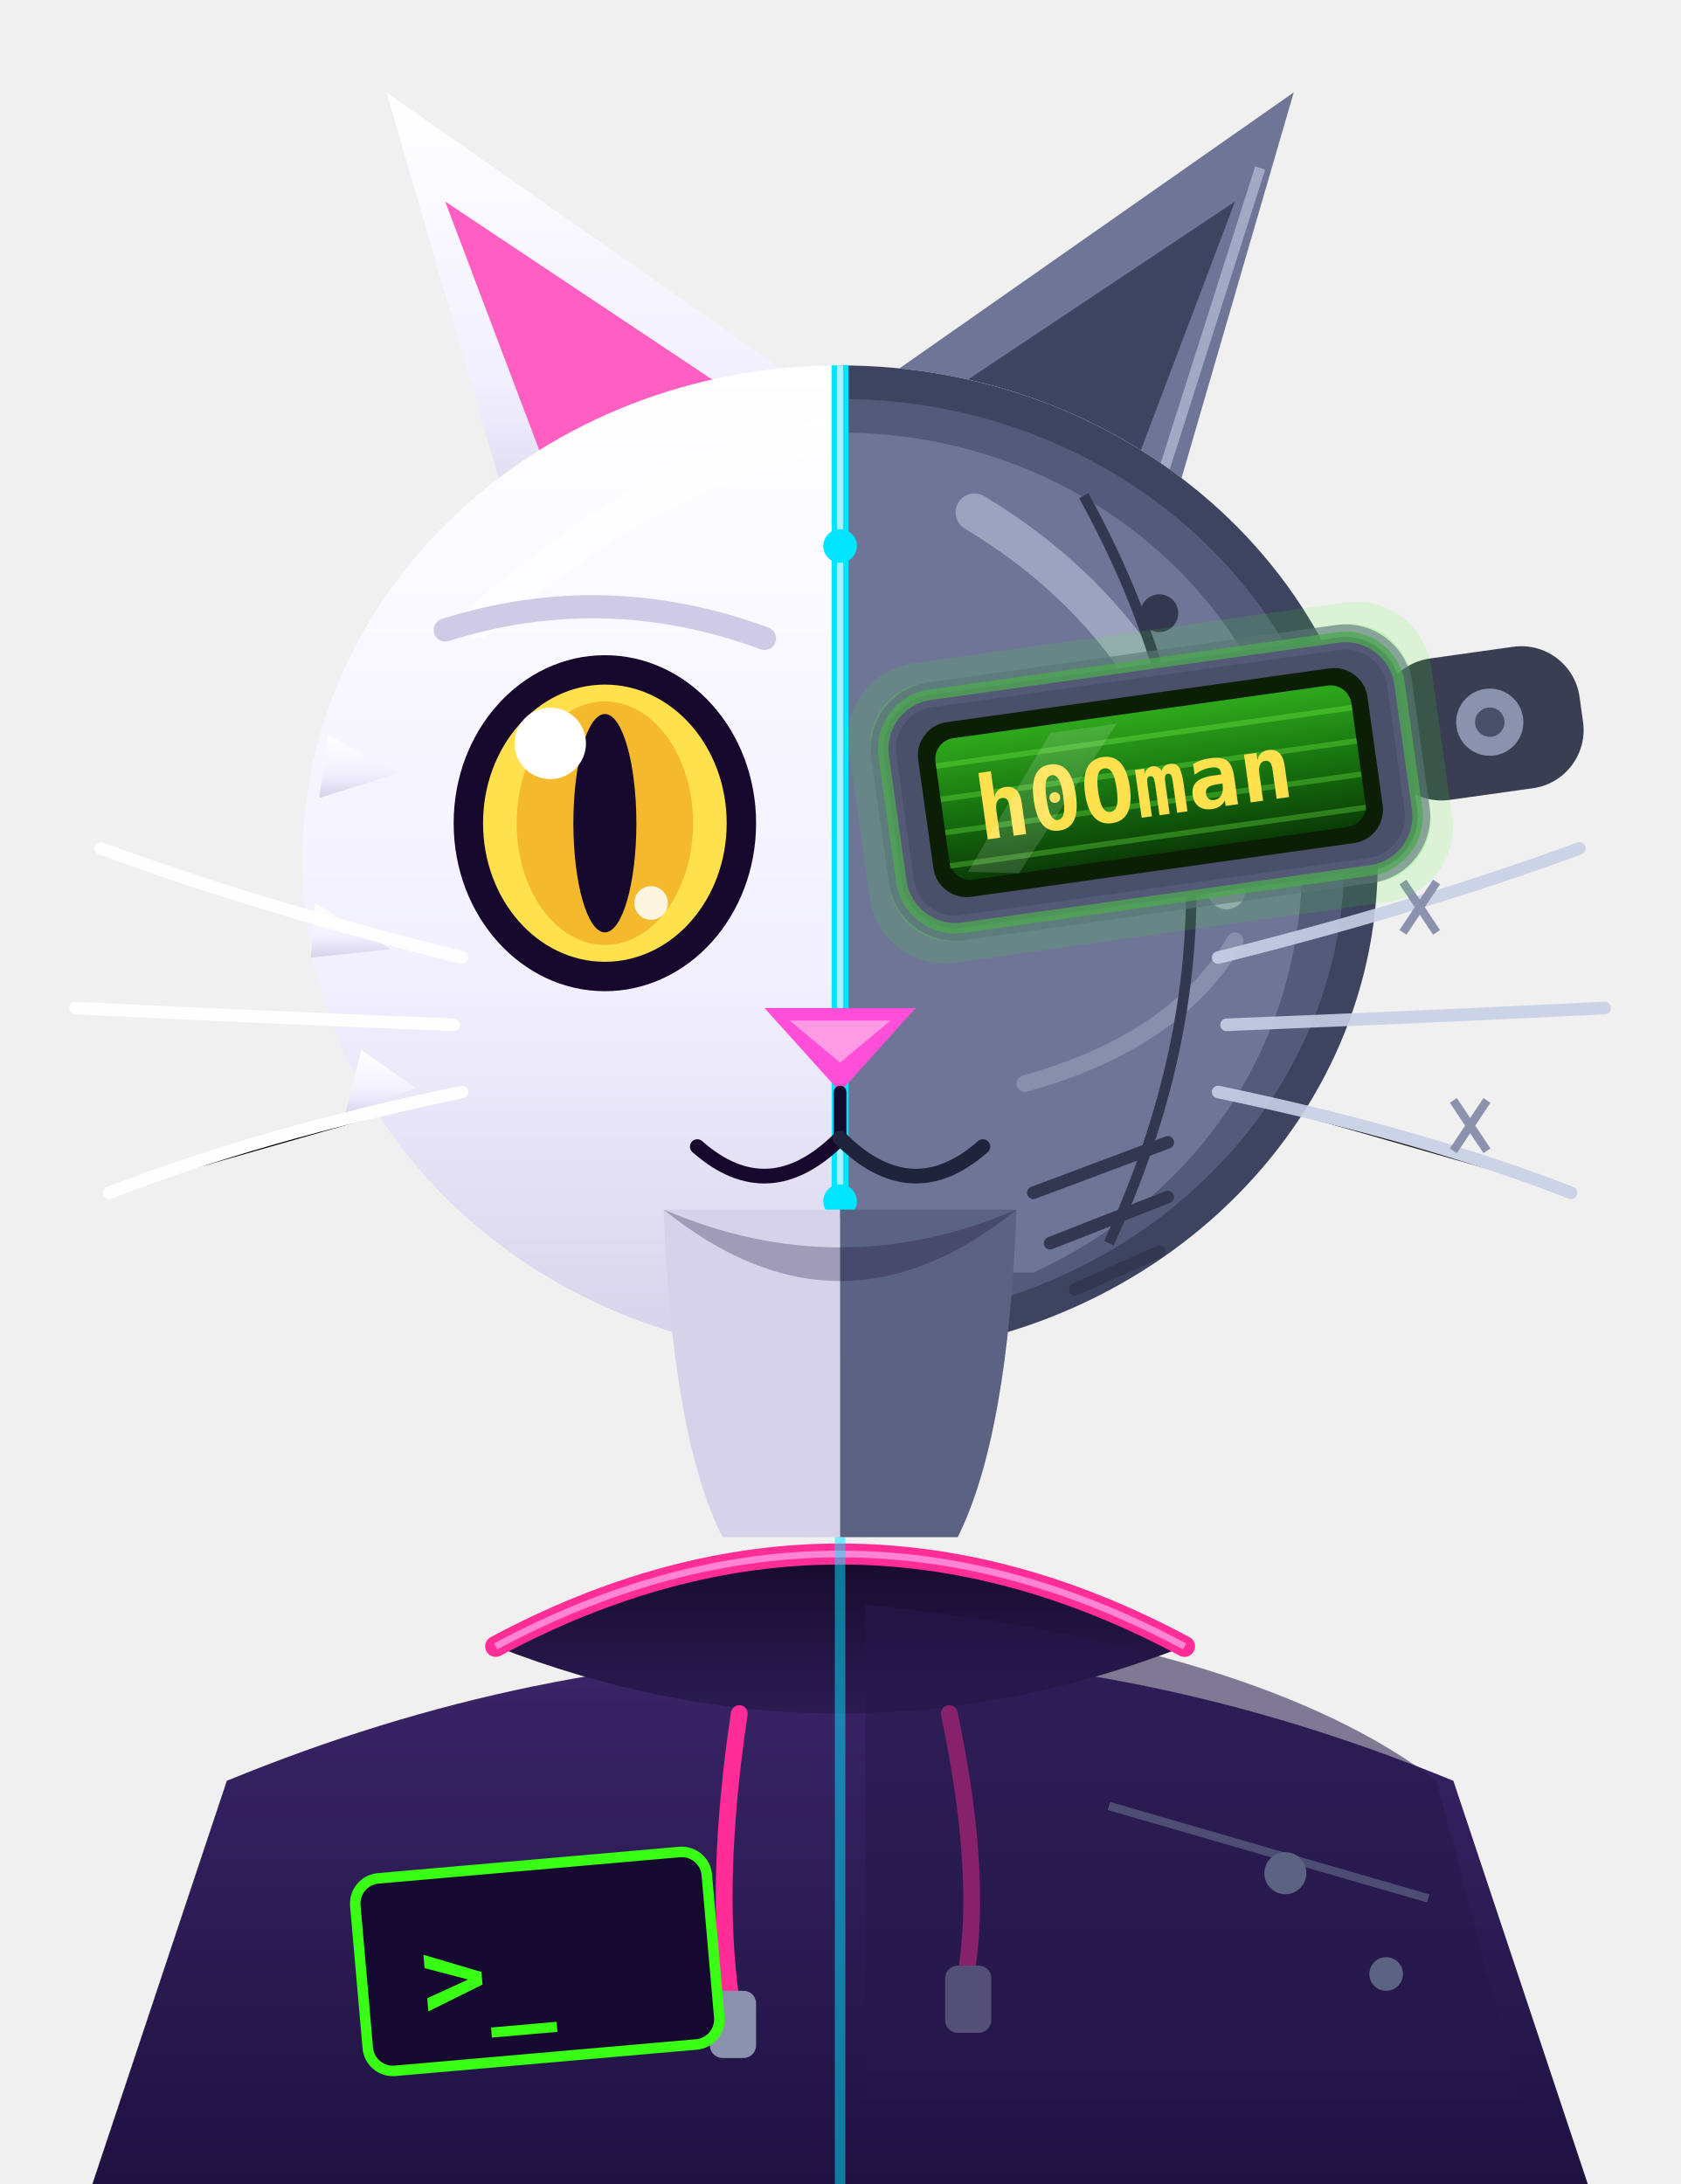
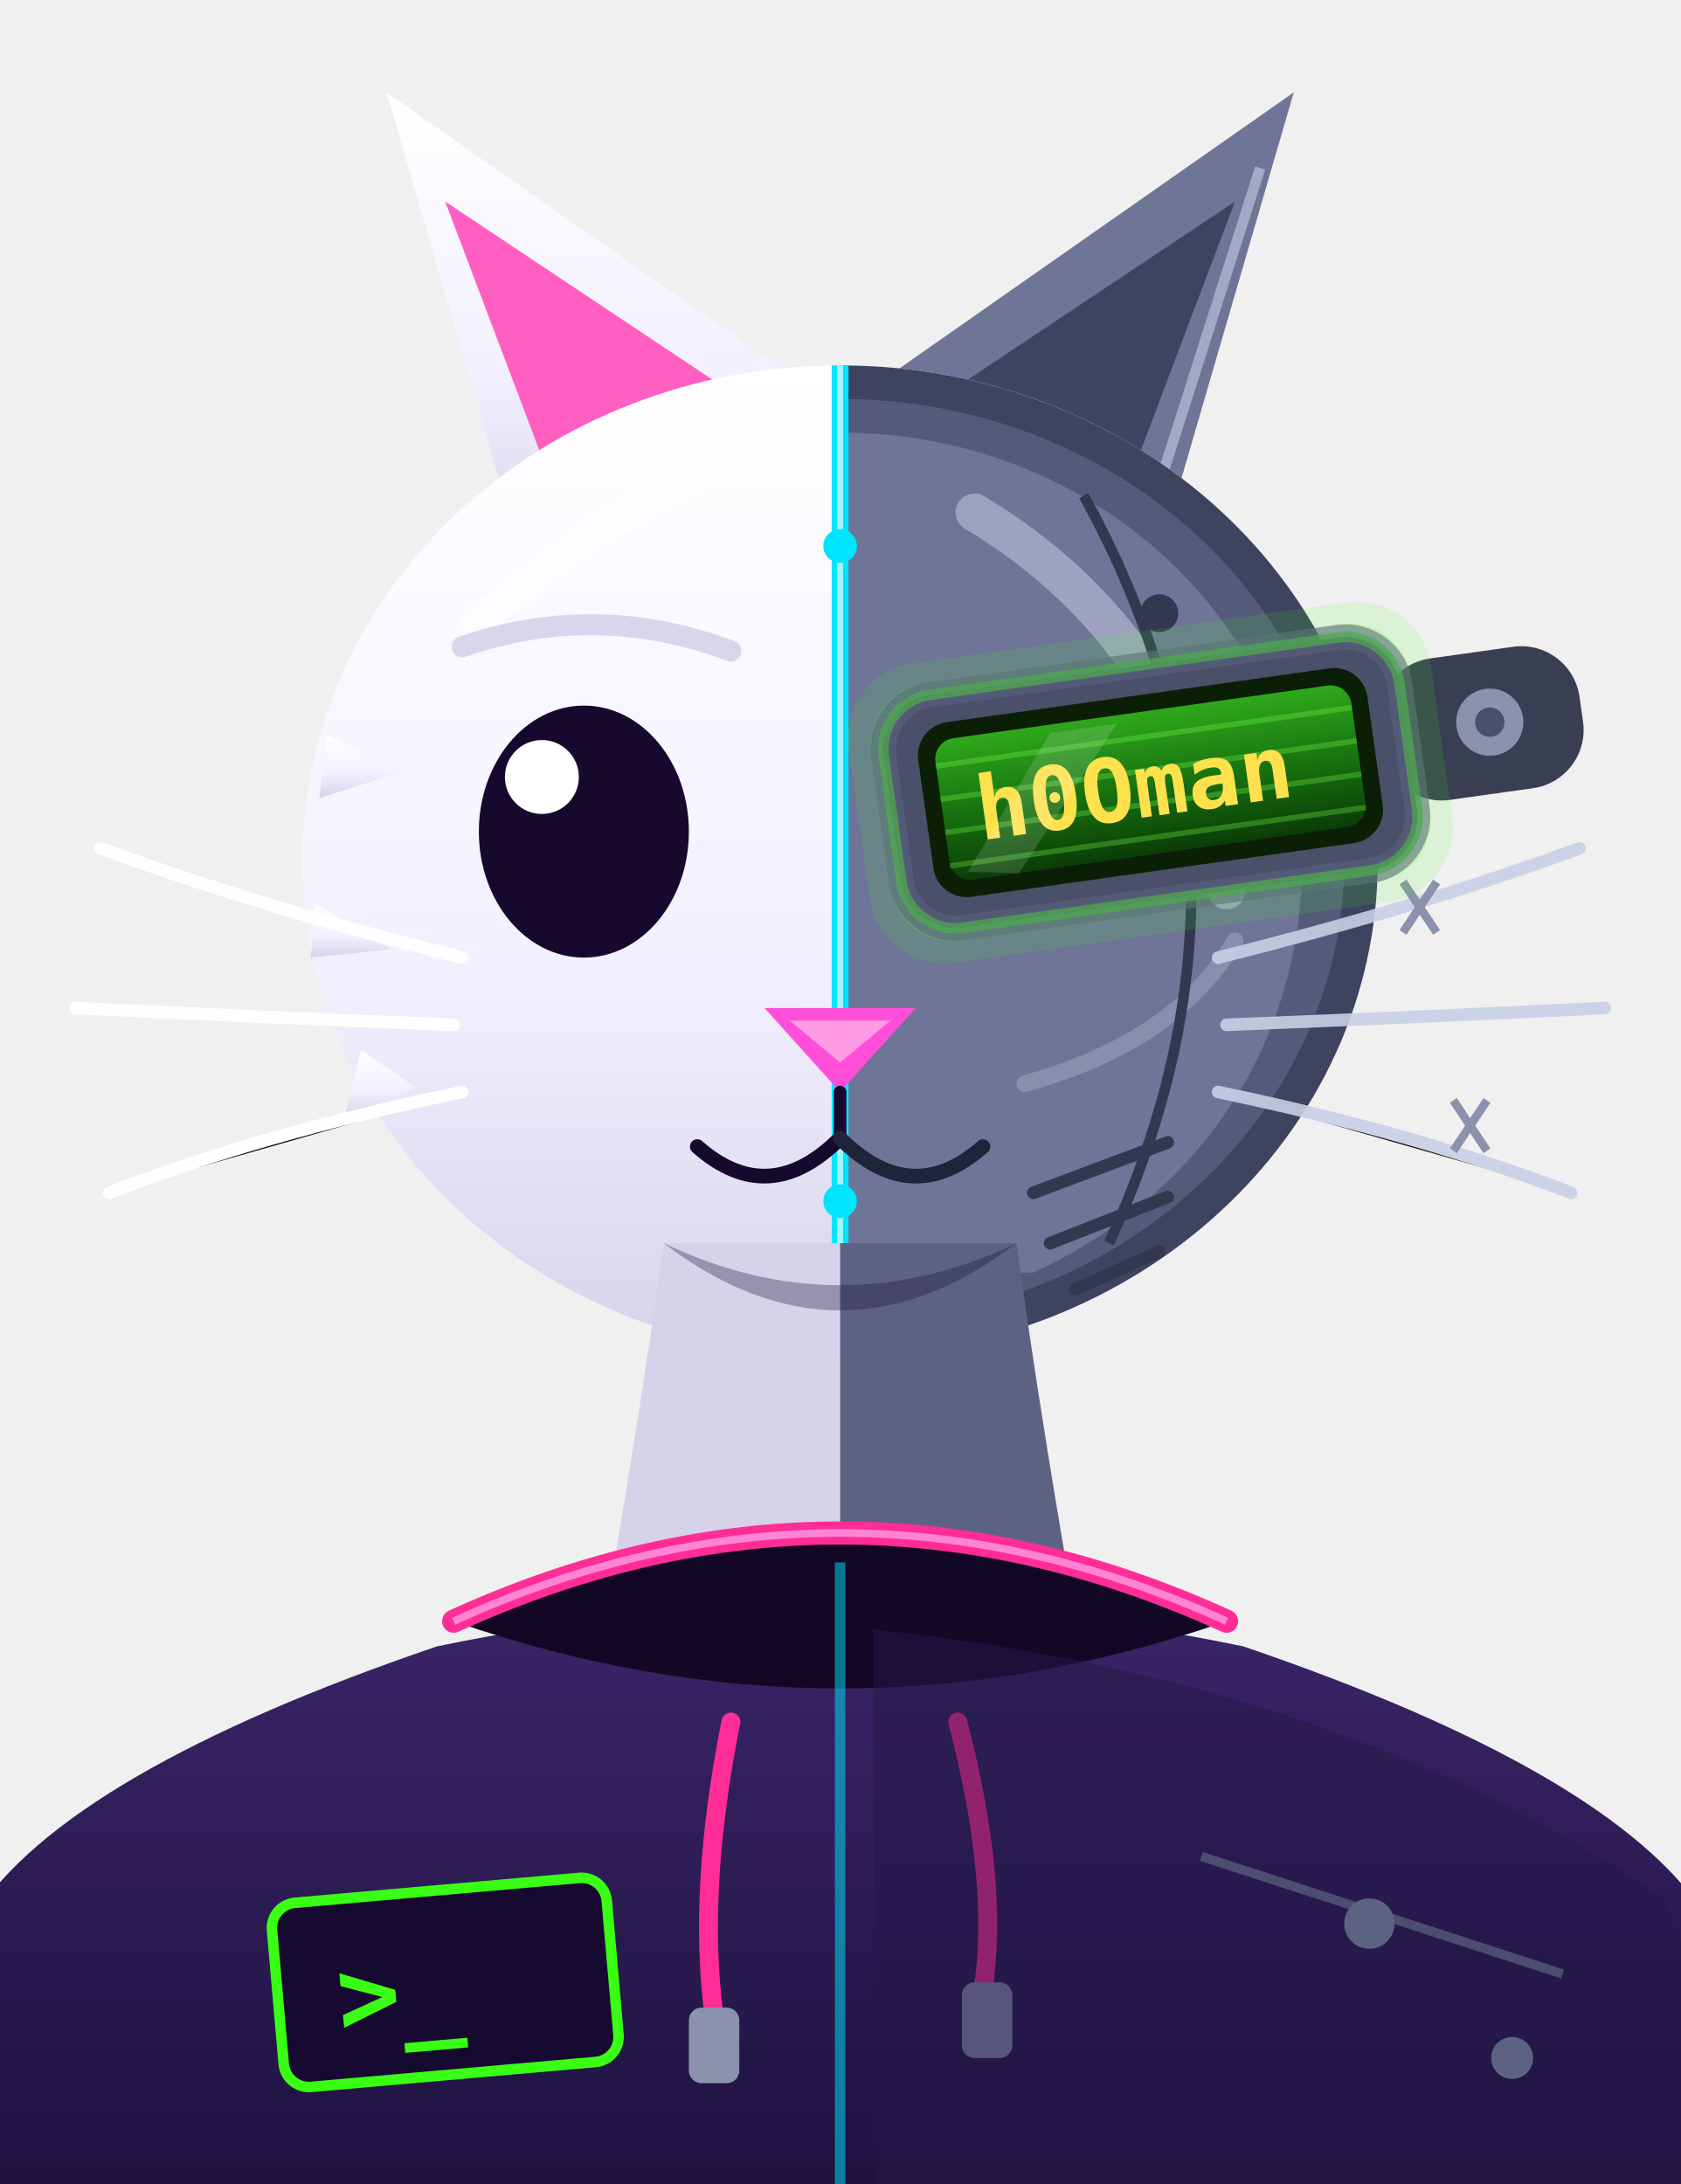
<svg xmlns="http://www.w3.org/2000/svg" width="400" height="520" viewBox="0 0 400 520" role="img">
  <defs>
    <linearGradient id="pelo" x1="0" y1="0" x2="0" y2="1">
      <stop offset="0%" stop-color="#FFFFFF" />
      <stop offset="62%" stop-color="#F2F0FF" />
      <stop offset="100%" stop-color="#D6D2EA" />
    </linearGradient>
    <linearGradient id="vidro" x1="0" y1="0" x2="0" y2="1">
      <stop offset="0%" stop-color="#2FA81C" />
      <stop offset="55%" stop-color="#166F0E" />
      <stop offset="100%" stop-color="#0B3D07" />
    </linearGradient>
    <linearGradient id="moletom" x1="0" y1="0" x2="0" y2="1">
      <stop offset="0%" stop-color="#3A2568" />
      <stop offset="100%" stop-color="#1E1240" />
    </linearGradient>
    <linearGradient id="capuz" x1="0" y1="0" x2="0" y2="1">
      <stop offset="0%" stop-color="#160C2E" />
      <stop offset="100%" stop-color="#2B1B52" />
    </linearGradient>
  </defs>
  <polygon points="92,22 124,132 192,92" fill="url(#pelo)" />
  <polygon points="106,48 134,122 178,96" fill="#FF7AD9" />
  <polygon points="106,48 134,122 178,96" fill="#FF2D95" opacity="0.35" />
  <polygon points="308,22 276,132 208,92" fill="#6E7597" />
  <polygon points="294,48 266,122 222,96" fill="#3E4460" />
  <line x1="300" y1="40" x2="272" y2="128" stroke="#B9BFD8" stroke-width="2.5" opacity="0.7" />
  <ellipse cx="200" cy="205" rx="128" ry="118" fill="url(#pelo)" />
  <path d="M200 87          C 270.7 87 328 139.8 328 205          C 328 270.2 270.7 323 200 323 Z" fill="#3E4460" />
  <path d="M200 95          C 266.3 95 320 144.7 320 205          C 320 265.3 266.3 315 200 315 Z" fill="#545B7A" />
  <path d="M200 103          C 261.3 103 310 149.6 310 205          C 310 249 285 285 246 303 L200 303 Z" fill="#6E7597" />
  <path d="M232 122 Q282 152 292 212" stroke="#E4E8F7" stroke-width="9" stroke-linecap="round" fill="none" opacity="0.40" />
  <path d="M244 258 Q280 248 294 224" stroke="#E4E8F7" stroke-width="4" stroke-linecap="round" fill="none" opacity="0.22" />
  <path d="M258 118 Q306 205 264 296" stroke="#333850" stroke-width="2.5" fill="none" />
  <circle cx="276" cy="146" r="4.5" fill="#333850" />
  <circle cx="292" cy="205" r="4.5" fill="#333850" />
  <g stroke="#333850" stroke-width="3" stroke-linecap="round">
    <line x1="246" y1="284" x2="278" y2="272" />
    <line x1="250" y1="296" x2="278" y2="285" />
    <line x1="256" y1="307" x2="276" y2="298" />
  </g>
  <path d="M76 190 L95 184 L78 175 Z" fill="url(#pelo)" />
  <path d="M74 228 L93 226 L75 215 Z" fill="url(#pelo)" />
  <path d="M82 266 L99 259 L86 250 Z" fill="url(#pelo)" />
  <path d="M114 148 Q158 110 196 104" stroke="#FFFFFF" stroke-width="8" stroke-linecap="round" fill="none" opacity="0.6" />
  <line x1="200" y1="87" x2="200" y2="323" stroke="#00E5FF" stroke-width="4" />
  <line x1="200" y1="87" x2="200" y2="323" stroke="#B6F7FF" stroke-width="1.4" opacity="0.9" />
  <circle cx="200" cy="130" r="4" fill="#00E5FF" />
  <circle cx="200" cy="286" r="4" fill="#00E5FF" />
-   <ellipse cx="144" cy="196" rx="36" ry="40" fill="#17092E" />
-   <ellipse cx="144" cy="196" rx="29" ry="33" fill="#FFE14D" />
-   <ellipse cx="144" cy="196" rx="21" ry="29" fill="#F5B92E" />
-   <ellipse cx="144" cy="196" rx="7.5" ry="26" fill="#17092E" />
-   <circle cx="131" cy="177" r="8.5" fill="#FFFFFF" />
-   <circle cx="155" cy="215" r="4" fill="#FFFFFF" opacity="0.85" />
-   <path d="M106 150 Q144 138 182 152" stroke="#CFCAE6" stroke-width="5.5" stroke-linecap="round" fill="none" />
+   <ellipse cx="139" cy="198" rx="25" ry="30" fill="#17092E" />
+   <circle cx="129" cy="185" r="8.8" fill="#FFFFFF" />
+   <path d="M110 154 Q142 143 174 155" stroke="#CFCAE6" stroke-width="5" stroke-linecap="round" fill="none" opacity="0.75" />
  <g stroke="#FFFFFF" stroke-width="3" stroke-linecap="round" opacity="0.95">
    <path d="M110 228 Q62 216 24 202" />
    <path d="M108 244 Q58 242 18 240" />
    <path d="M110 260 Q62 270 26 284" />
  </g>
  <g stroke="#C9CFE6" stroke-width="3" stroke-linecap="round" opacity="0.9">
    <path d="M290 228 Q338 216 376 202" />
    <path d="M292 244 Q342 242 382 240" />
    <path d="M290 260 Q338 270 374 284" />
  </g>
  <g stroke="#8B92AE" stroke-width="2">
    <line x1="334" y1="210" x2="342" y2="222" />
    <line x1="342" y1="210" x2="334" y2="222" />
    <line x1="346" y1="262" x2="354" y2="274" />
    <line x1="354" y1="262" x2="346" y2="274" />
  </g>
  <polygon points="182,240 218,240 200,260" fill="#FF4FD8" />
  <polygon points="188,243 212,243 200,253" fill="#FF9AE4" />
  <line x1="200" y1="260" x2="200" y2="271" stroke="#17092E" stroke-width="3" stroke-linecap="round" />
  <path d="M200 271 Q183 288 166 273" stroke="#17092E" stroke-width="3.5" fill="none" stroke-linecap="round" />
  <path d="M200 271 Q217 288 234 273" stroke="#20243A" stroke-width="3.5" fill="none" stroke-linecap="round" />
  <g transform="rotate(-8 262 188)">
    <rect x="330" y="168" width="48" height="34" rx="14" fill="#3A3E52" />
    <circle cx="356" cy="185" r="8" fill="#8B92AE" />
    <circle cx="356" cy="185" r="3.5" fill="#4A5069" />
    <rect x="204" y="152" width="140" height="72" rx="18" fill="#39FF14" opacity="0.12" />
    <rect x="209" y="157" width="130" height="62" rx="15" fill="#39FF14" opacity="0.18" />
    <rect x="212" y="160" width="124" height="56" rx="13" fill="#4A5069" />
    <rect x="220" y="167" width="108" height="42" rx="8" fill="#0A1F06" />
    <rect x="224" y="171" width="100" height="34" rx="5" fill="url(#vidro)" />
    <g stroke="#7CFF4D" stroke-width="1.3" opacity="0.30">
      <line x1="224" y1="177" x2="324" y2="177" />
      <line x1="224" y1="185" x2="324" y2="185" />
      <line x1="224" y1="193" x2="324" y2="193" />
      <line x1="224" y1="201" x2="324" y2="201" />
    </g>
    <text x="232" y="196" font-family="ui-monospace, monospace" font-size="21" font-weight="700" fill="#FFE14D">h0Oman</text>
    <path d="M228 203 L252 173 L268 173 L240 205 Z" fill="#FFFFFF" opacity="0.14" />
    <rect x="212" y="160" width="124" height="56" rx="13" fill="none" stroke="#39FF14" stroke-width="2.5" opacity="0.75" />
    <rect x="212" y="160" width="124" height="56" rx="13" fill="none" stroke="#5C6382" stroke-width="6" opacity="0.55" />
  </g>
-   <path d="M158 288 Q160 342 172 366 L200 366 L200 288 Z" fill="#D6D2EA" />
-   <path d="M200 288 L200 366 L228 366 Q240 342 242 288 Z" fill="#5C6382" />
-   <path d="M158 288 Q200 322 242 288 Q200 306 158 288 Z" fill="#17092E" opacity="0.28" />
-   <path d="M22 520 L54 424 Q200 364 346 424 L378 520 Z" fill="url(#moletom)" />
-   <path d="M118 392 Q200 348 282 392 Q200 424 118 392 Z" fill="url(#capuz)" />
-   <path d="M118 392 Q200 348 282 392" stroke="#FF2D95" stroke-width="5" fill="none" stroke-linecap="round" />
-   <path d="M118 392 Q200 348 282 392" stroke="#FF9AE4" stroke-width="1.6" fill="none" opacity="0.8" />
-   <path d="M176 408 Q170 448 174 476" stroke="#FF2D95" stroke-width="4" fill="none" stroke-linecap="round" />
-   <path d="M226 408 Q234 446 230 470" stroke="#FF2D95" stroke-width="4" fill="none" stroke-linecap="round" />
-   <rect x="169" y="474" width="11" height="16" rx="3" fill="#8B92AE" />
-   <rect x="225" y="468" width="11" height="16" rx="3" fill="#8B92AE" />
-   <path d="M206 382 Q300 392 342 424 L362 500 L206 500 Z" fill="#241748" opacity="0.55" />
-   <line x1="200" y1="366" x2="200" y2="520" stroke="#00E5FF" stroke-width="2.5" opacity="0.5" />
-   <circle cx="306" cy="446" r="5" fill="#5C6382" />
-   <circle cx="330" cy="470" r="4" fill="#5C6382" />
-   <path d="M264 430 L340 452" stroke="#5C6382" stroke-width="2" opacity="0.7" />
-   <g transform="rotate(-5 128 468)">
-     <rect x="86" y="444" width="84" height="46" rx="6" fill="#170A31" stroke="#39FF14" stroke-width="2.5" />
-     <text x="100" y="478" font-family="ui-monospace, monospace" font-size="26" font-weight="700" fill="#39FF14">&gt;_</text>
+   <path d="M158 296 Q152 340 142 396 L200 396 L200 296 Z" fill="#D6D2EA" />
+   <path d="M200 296 L200 396 L258 396 Q248 340 242 296 Z" fill="#5C6382" />
+   <path d="M158 296 Q200 328 242 296 Q200 316 158 296 Z" fill="#17092E" opacity="0.32" />
+   <path d="M-40 520          L-6 456          Q16 422 104 392          Q200 372 296 392          Q384 422 406 456          L440 520 Z" fill="url(#moletom)" />
+   <path d="M108 386 Q200 344 292 386 Q200 418 108 386 Z" fill="#120826" />
+   <path d="M108 386 Q200 344 292 386" stroke="#FF2D95" stroke-width="5.5" fill="none" stroke-linecap="round" />
+   <path d="M108 386 Q200 344 292 386" stroke="#FF9AE4" stroke-width="1.8" fill="none" opacity="0.8" />
+   <path d="M174 410 Q166 450 170 480" stroke="#FF2D95" stroke-width="4.5" fill="none" stroke-linecap="round" />
+   <path d="M228 410 Q238 448 234 474" stroke="#FF2D95" stroke-width="4.5" fill="none" stroke-linecap="round" />
+   <rect x="164" y="478" width="12" height="18" rx="3" fill="#8B92AE" />
+   <rect x="229" y="472" width="12" height="18" rx="3" fill="#8B92AE" />
+   <path d="M208 388 Q320 400 396 452 L424 520 L208 520 Z" fill="#241748" opacity="0.5" />
+   <line x1="200" y1="372" x2="200" y2="520" stroke="#00E5FF" stroke-width="2.5" opacity="0.5" />
+   <circle cx="326" cy="458" r="6" fill="#5C6382" />
+   <circle cx="360" cy="490" r="5" fill="#5C6382" />
+   <path d="M286 442 L372 470" stroke="#5C6382" stroke-width="2.2" opacity="0.7" />
+   <g transform="rotate(-5 106 472)">
+     <rect x="66" y="450" width="80" height="44" rx="6" fill="#170A31" stroke="#39FF14" stroke-width="2.5" />
+     <text x="80" y="482" font-family="ui-monospace, monospace" font-size="25" font-weight="700" fill="#39FF14">&gt;_</text>
  </g>
</svg>
